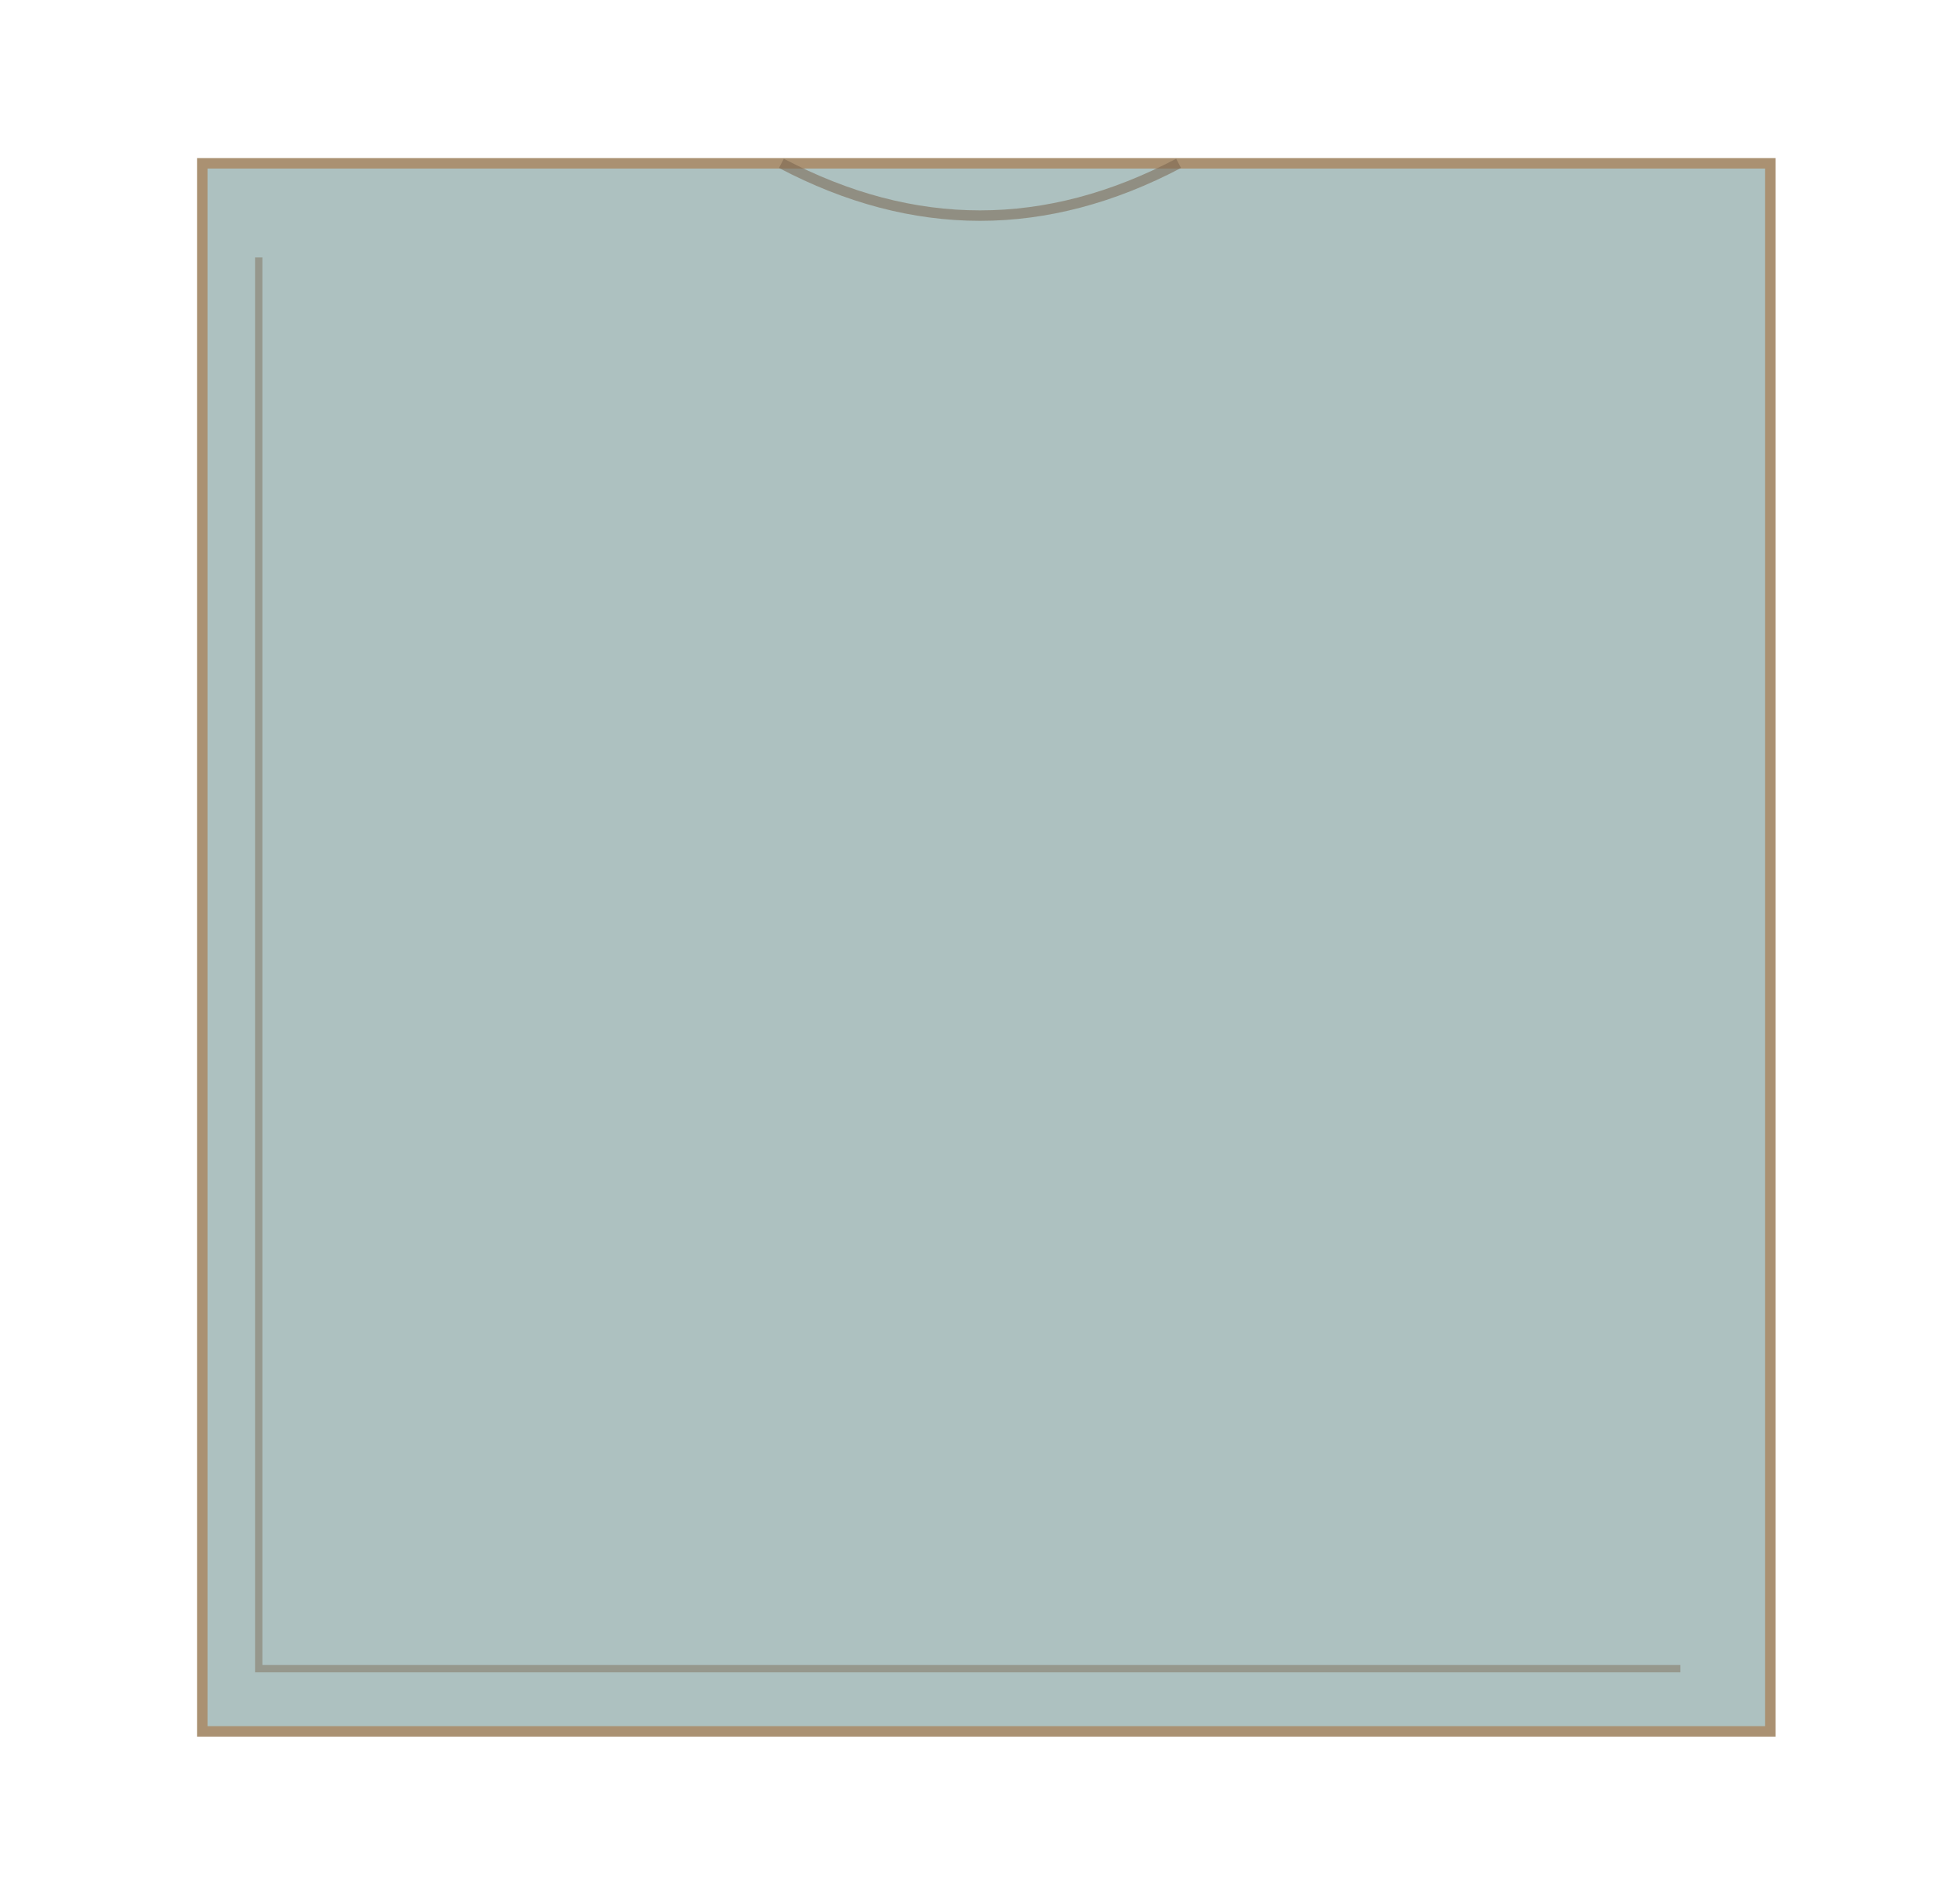
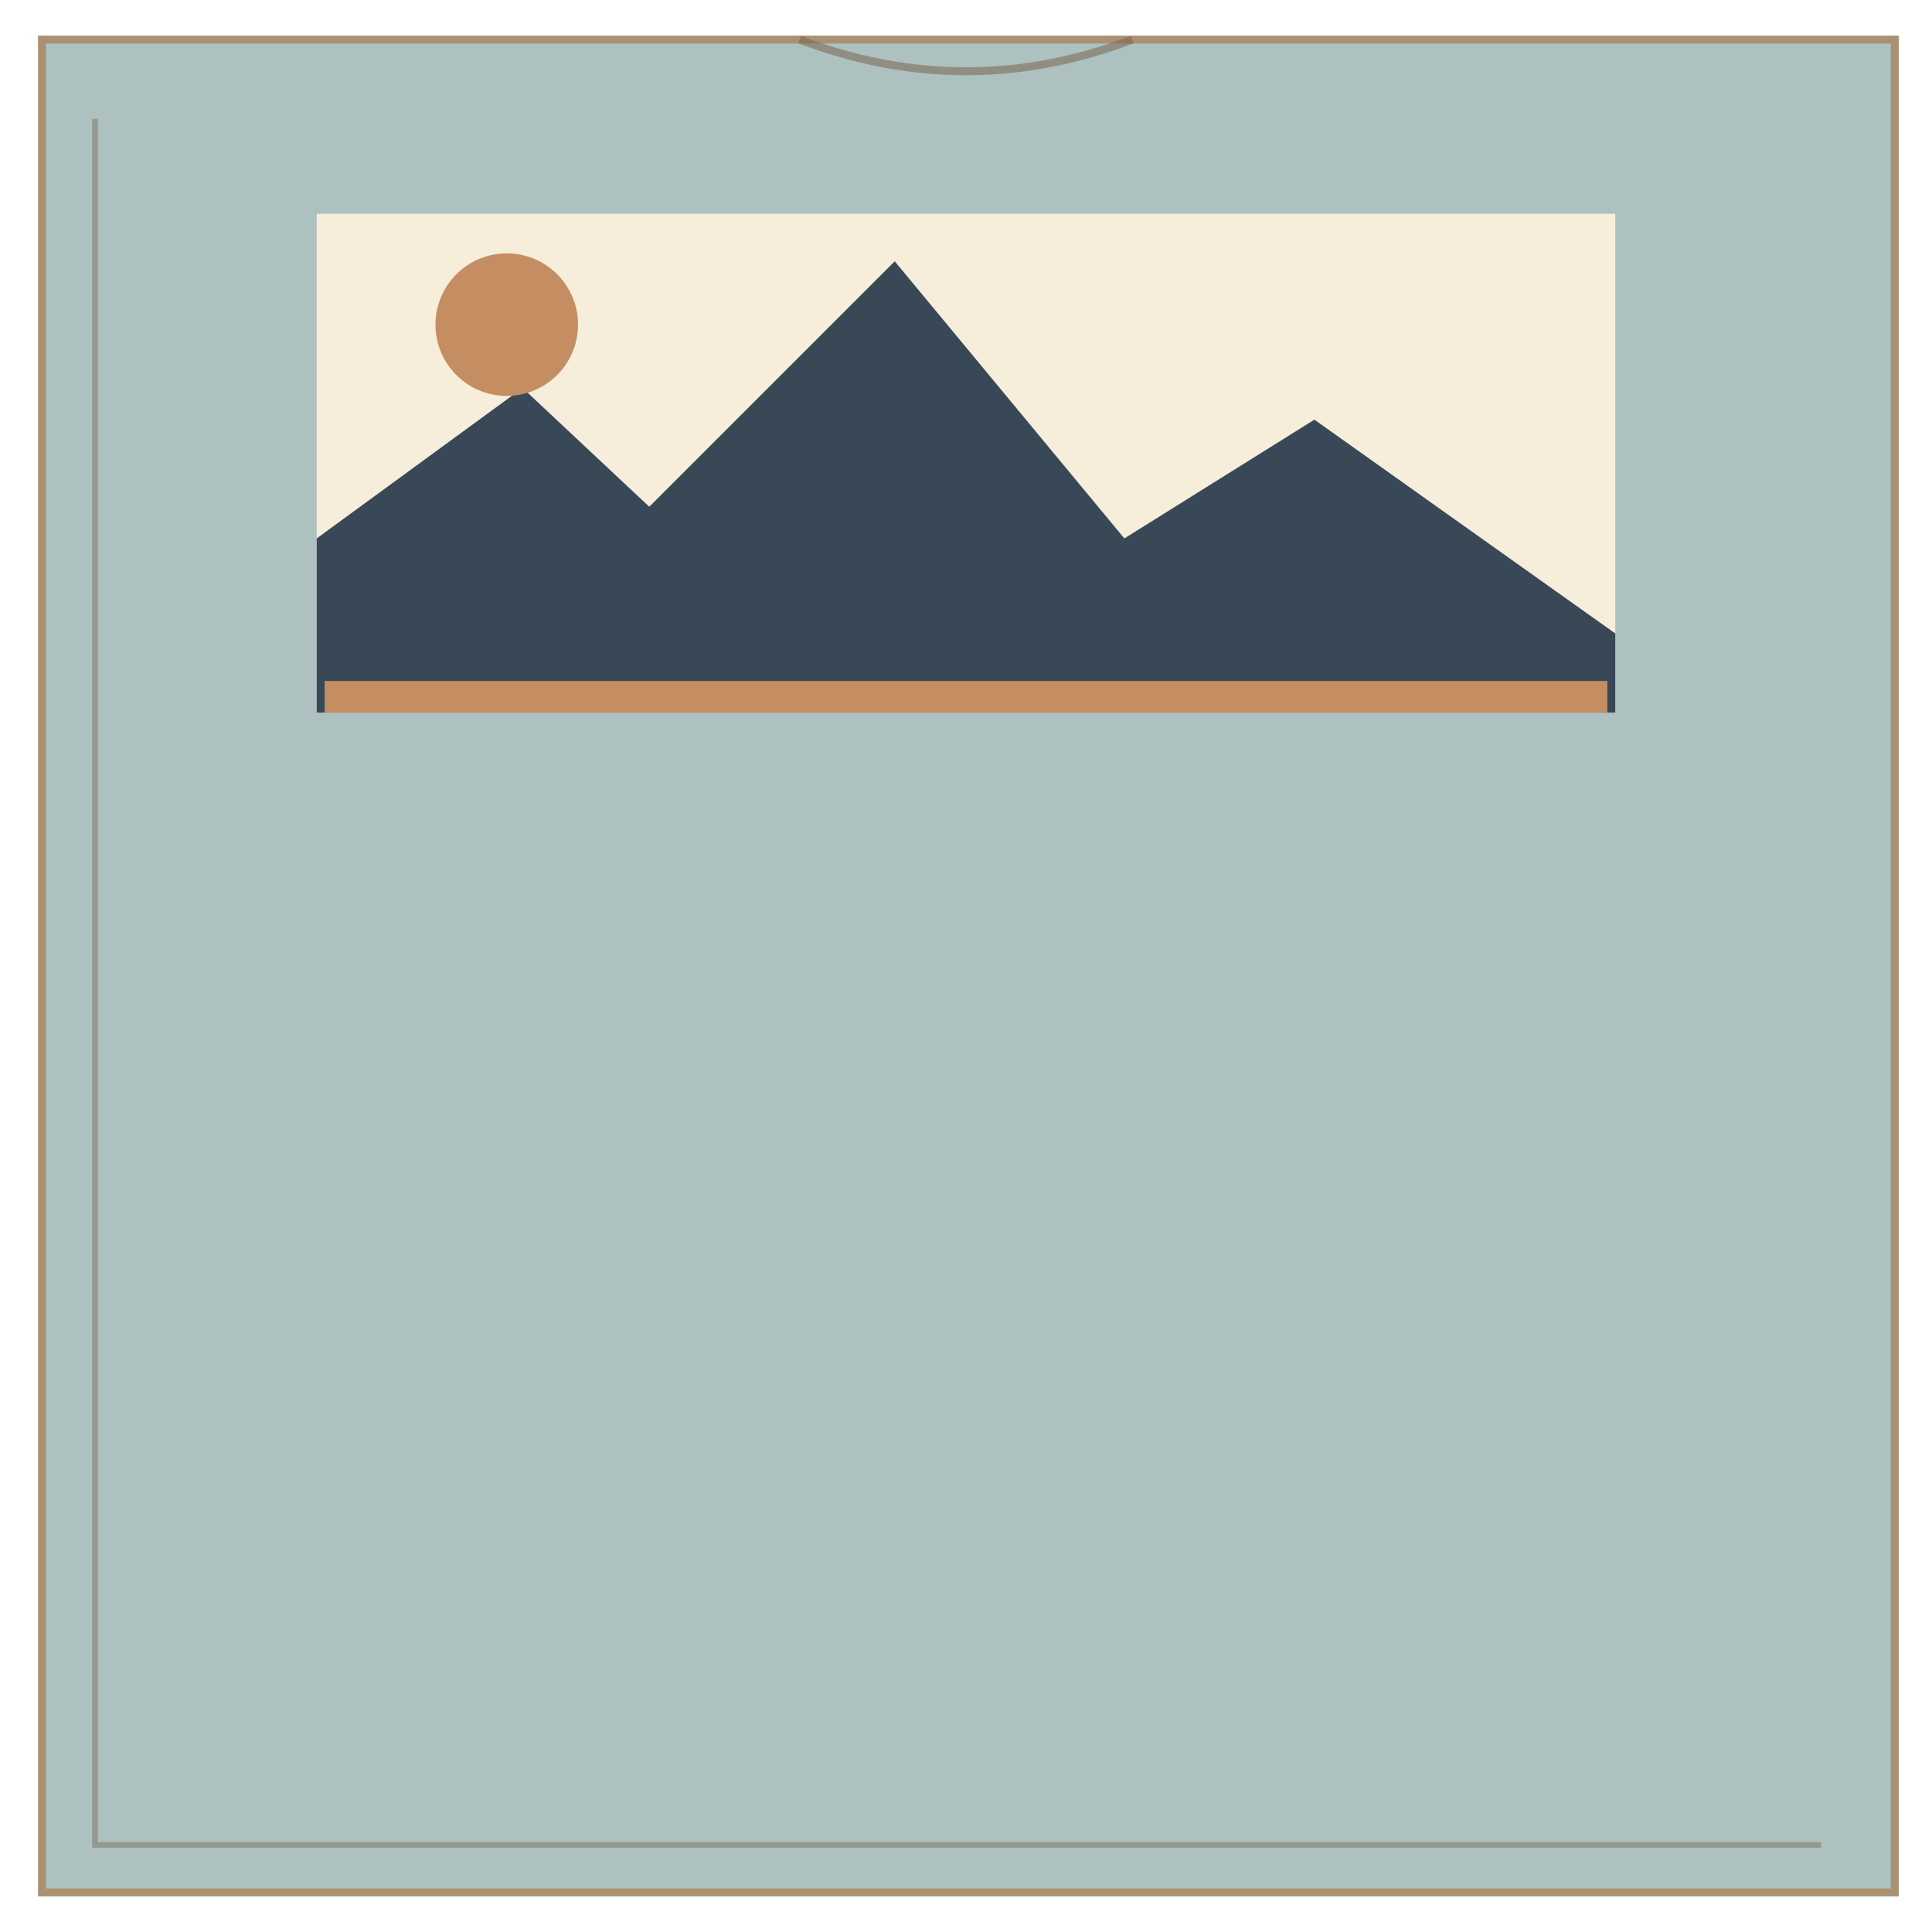
- <svg xmlns="http://www.w3.org/2000/svg" viewBox="60 92 120 116" preserveAspectRatio="xMidYMid meet" opacity="1" aria-hidden="true" focusable="false">
-   <g data-theme-part="record" transform="translate(0 48) translate(120 150) scale(0.64 0.64) translate(-120 -150)">
-     <g data-visual-axis="pressing" data-visual-value="2">
-       <circle cx="120" cy="75" r="74" fill="#242629" stroke="#111618" stroke-width="1.5" data-theme-record="disc" />
-       <circle cx="120" cy="75" r="52" fill="none" stroke="#515251" stroke-width=".6" />
-       <circle cx="120" cy="75" r="57" fill="none" stroke="#515251" stroke-width=".6" />
-       <circle cx="120" cy="75" r="62" fill="none" stroke="#515251" stroke-width=".6" />
-       <circle cx="120" cy="75" r="67" fill="none" stroke="#515251" stroke-width=".6" />
-       <circle cx="120" cy="75" r="72" fill="none" stroke="#515251" stroke-width=".6" />
+ <svg xmlns="http://www.w3.org/2000/svg" viewBox="59 59 122 122" preserveAspectRatio="xMidYMid meet" opacity="1" aria-hidden="true" focusable="false" data-variant-artwork="2" data-variant-orientation="2" data-variant-palette="2" data-variant-pressing="2" data-variant-seam="2" data-variant-silhouette="2" data-theme-variant="artwork:2|orientation:2|palette:2|pressing:2|seam:2|silhouette:2">
+   <g data-theme-part="record" transform="translate(0 0) translate(120 120) scale(0.5 0.5) translate(-120 -120)">
+     <rect x="12" y="12" width="216" height="216" fill="#e4dac4" />
+     <g data-theme-swap-detail="disc" data-visual-axis="pressing" data-visual-value="3">
+       <circle cx="120" cy="120" r="98" fill="#35594b" stroke="#24282a" stroke-width="1.5" data-theme-record="disc" />
+       <circle cx="120" cy="120" r="91" fill="none" stroke="#829c87" stroke-width=".65" />
+       <circle cx="120" cy="120" r="87" fill="none" stroke="#829c87" stroke-width=".65" />
+       <circle cx="120" cy="120" r="83" fill="none" stroke="#829c87" stroke-width=".65" />
+       <circle cx="120" cy="120" r="79" fill="none" stroke="#829c87" stroke-width=".65" />
+       <circle cx="120" cy="120" r="70" fill="none" stroke="#829c87" stroke-width=".65" />
+       <circle cx="120" cy="120" r="66" fill="none" stroke="#829c87" stroke-width=".65" />
+       <circle cx="120" cy="120" r="62" fill="none" stroke="#829c87" stroke-width=".65" />
+       <circle cx="120" cy="120" r="53" fill="none" stroke="#829c87" stroke-width=".65" />
+       <circle cx="120" cy="120" r="49" fill="none" stroke="#829c87" stroke-width=".65" />
+       <circle cx="120" cy="120" r="45" fill="none" stroke="#829c87" stroke-width=".65" />
+       <circle cx="120" cy="120" r="33" fill="#394857" />
+       <circle cx="120" cy="120" r="3" fill="#191c1d" data-theme-spindle="true" />
+       <circle cx="120" cy="120" r="7" fill="none" stroke="#f5edda" stroke-width=".6" />
    </g>
-     <g data-visual-axis="palette" data-visual-value="2">
-       <circle cx="120" cy="75" r="44" fill="#adc1c0" />
-       <circle cx="120" cy="75" r="2.7" fill="#161c1d" />
-       <circle cx="120" cy="75" r="7" fill="none" stroke="#655a4c" stroke-width=".5" opacity=".55" />
+     <path d="M12 12H108 Q108 21 120 21 Q132 21 132 12H228V228H12Z" fill="#faf5e9" stroke="#b7a991" stroke-width="1" data-theme-material="paper" />
+     <path d="M17 17V223H222" fill="none" stroke="#ded3bd" stroke-width=".7" />
+     <path d="M30 29H94 M146 29H210 M30 217H210" fill="none" stroke="#394857" stroke-width="1.3" />
+   </g>
+   <g data-theme-part="sleeve" transform="translate(0 0) translate(120 120) scale(0.5 0.5) translate(-120 -120)">
+     <g data-visual-axis="silhouette" data-visual-value="2">
+       <g data-visual-axis="palette" data-visual-value="2">
+         <rect x="3.3" y="3" width="234" height="234" fill="#adc1c0" stroke="#aa9172" stroke-width="1" />
+       </g>
    </g>
-     <g data-visual-axis="artwork" data-visual-value="2">
-       <g data-visual-axis="orientation" data-visual-value="2" transform="rotate(-1 120 98)">
-         <path d="M110 91H130" fill="none" stroke="#5b5550" stroke-width="1" />
-         <path d="M112 95H128" fill="none" stroke="#5b5550" stroke-width="1" />
-         <path d="M114 99H126" fill="none" stroke="#5b5550" stroke-width="1" />
-         <path d="M116 103H124" fill="none" stroke="#5b5550" stroke-width="1" />
+     <g data-visual-axis="seam" data-visual-value="2">
+       <path d="M10 13V231H228" fill="none" stroke="#79654f" stroke-width=".7" opacity=".45" />
+       <path d="M99 3Q120 11 141 3" fill="none" stroke="#79654f" stroke-width="1" opacity=".55" />
+       <g data-visual-axis="artwork" data-visual-value="2">
+         <rect x="38" y="25" width="164" height="63" fill="#f6edda" />
+         <path d="M38 88V66L64 47L80 62L111 31L140 66L164 51L202 78V88Z" fill="#394857" />
+         <circle cx="62" cy="39" r="9" fill="#c58d62" />
+         <path d="M39 84H201V88H39Z" fill="#c58d62" />
      </g>
    </g>
  </g>
-   <g data-theme-part="sleeve" transform="translate(0 -25.6) translate(120 150) scale(0.64 0.64) translate(-120 -150)">
-     <g data-visual-axis="silhouette" data-visual-value="2">
-       <rect x="45.6" y="115" width="150" height="150" fill="#adc1c0" stroke="#aa9172" stroke-width="1" />
-     </g>
-     <g data-visual-axis="seam" data-visual-value="2">
-       <path d="M51 124V259H187" fill="none" stroke="#79654f" stroke-width=".7" opacity=".45" />
-       <path d="M101 115Q120 125 139 115" fill="none" stroke="#79654f" stroke-width="1" opacity=".55" />
-     </g>
-   </g>
-   <rect x="79" y="132" width="82" height="39" fill="none" data-theme-content-area="content" />
+   <rect x="78" y="106" width="84" height="38" fill="none" data-theme-content-area="content" />
</svg>
